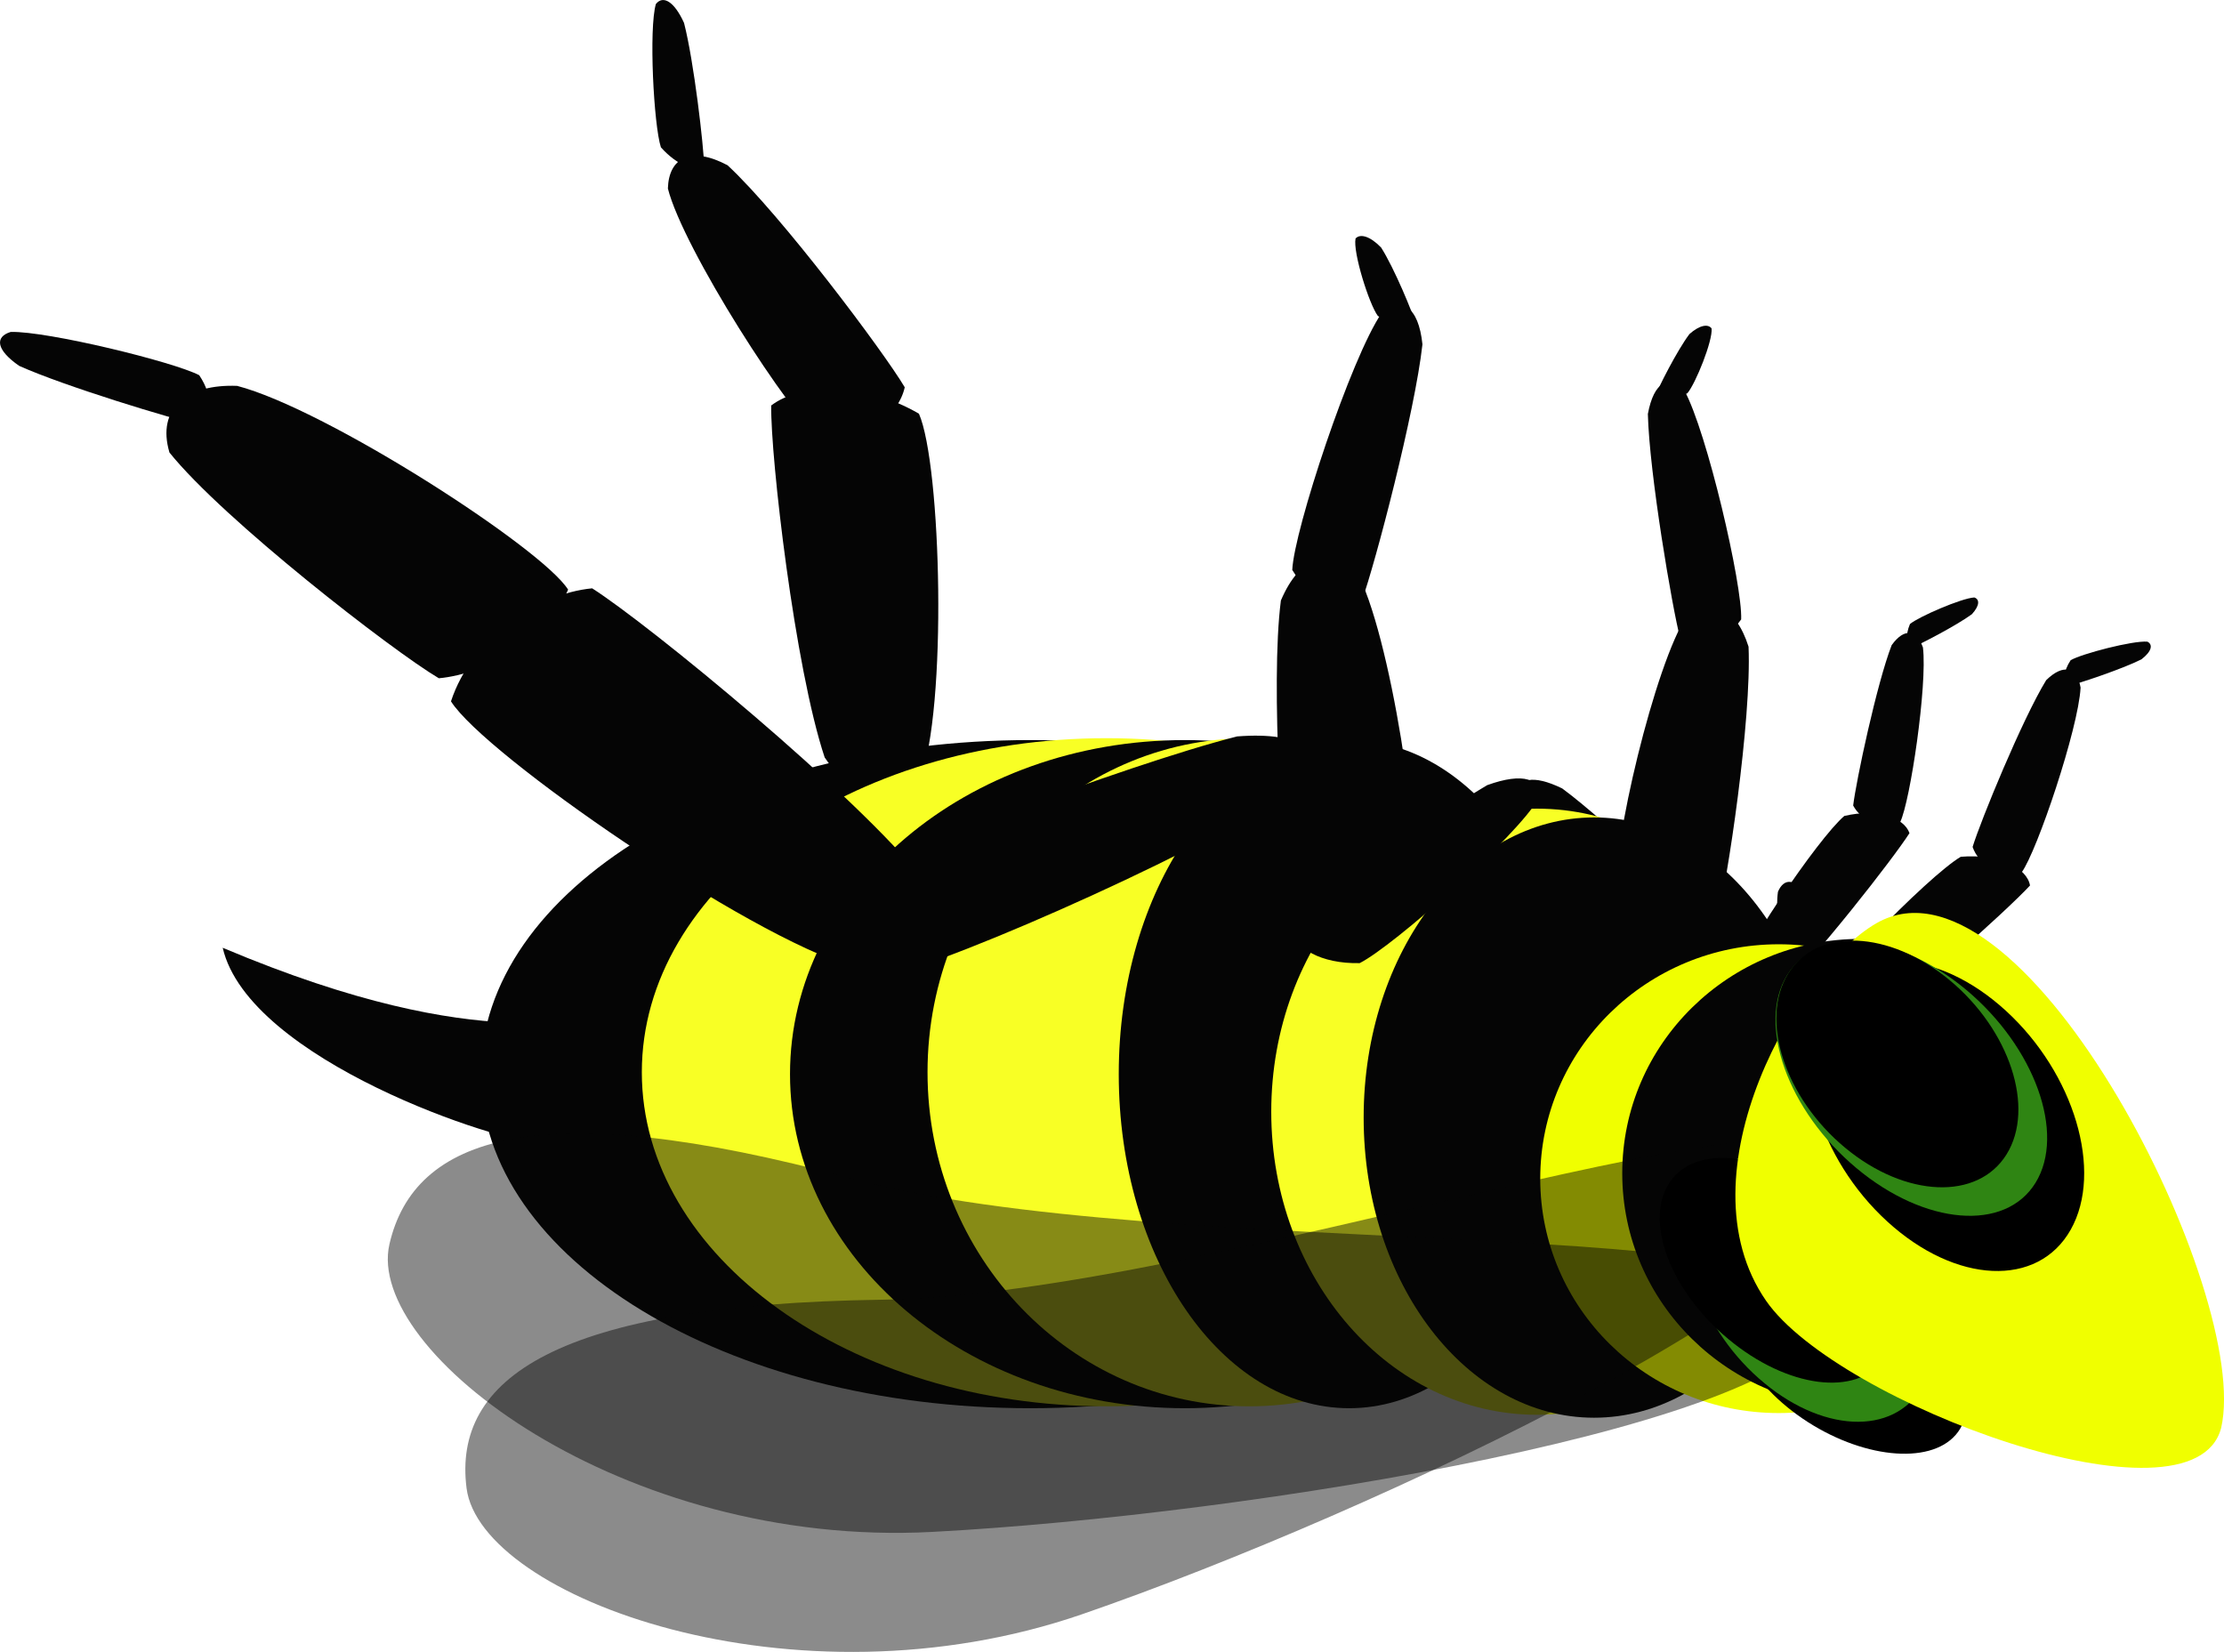
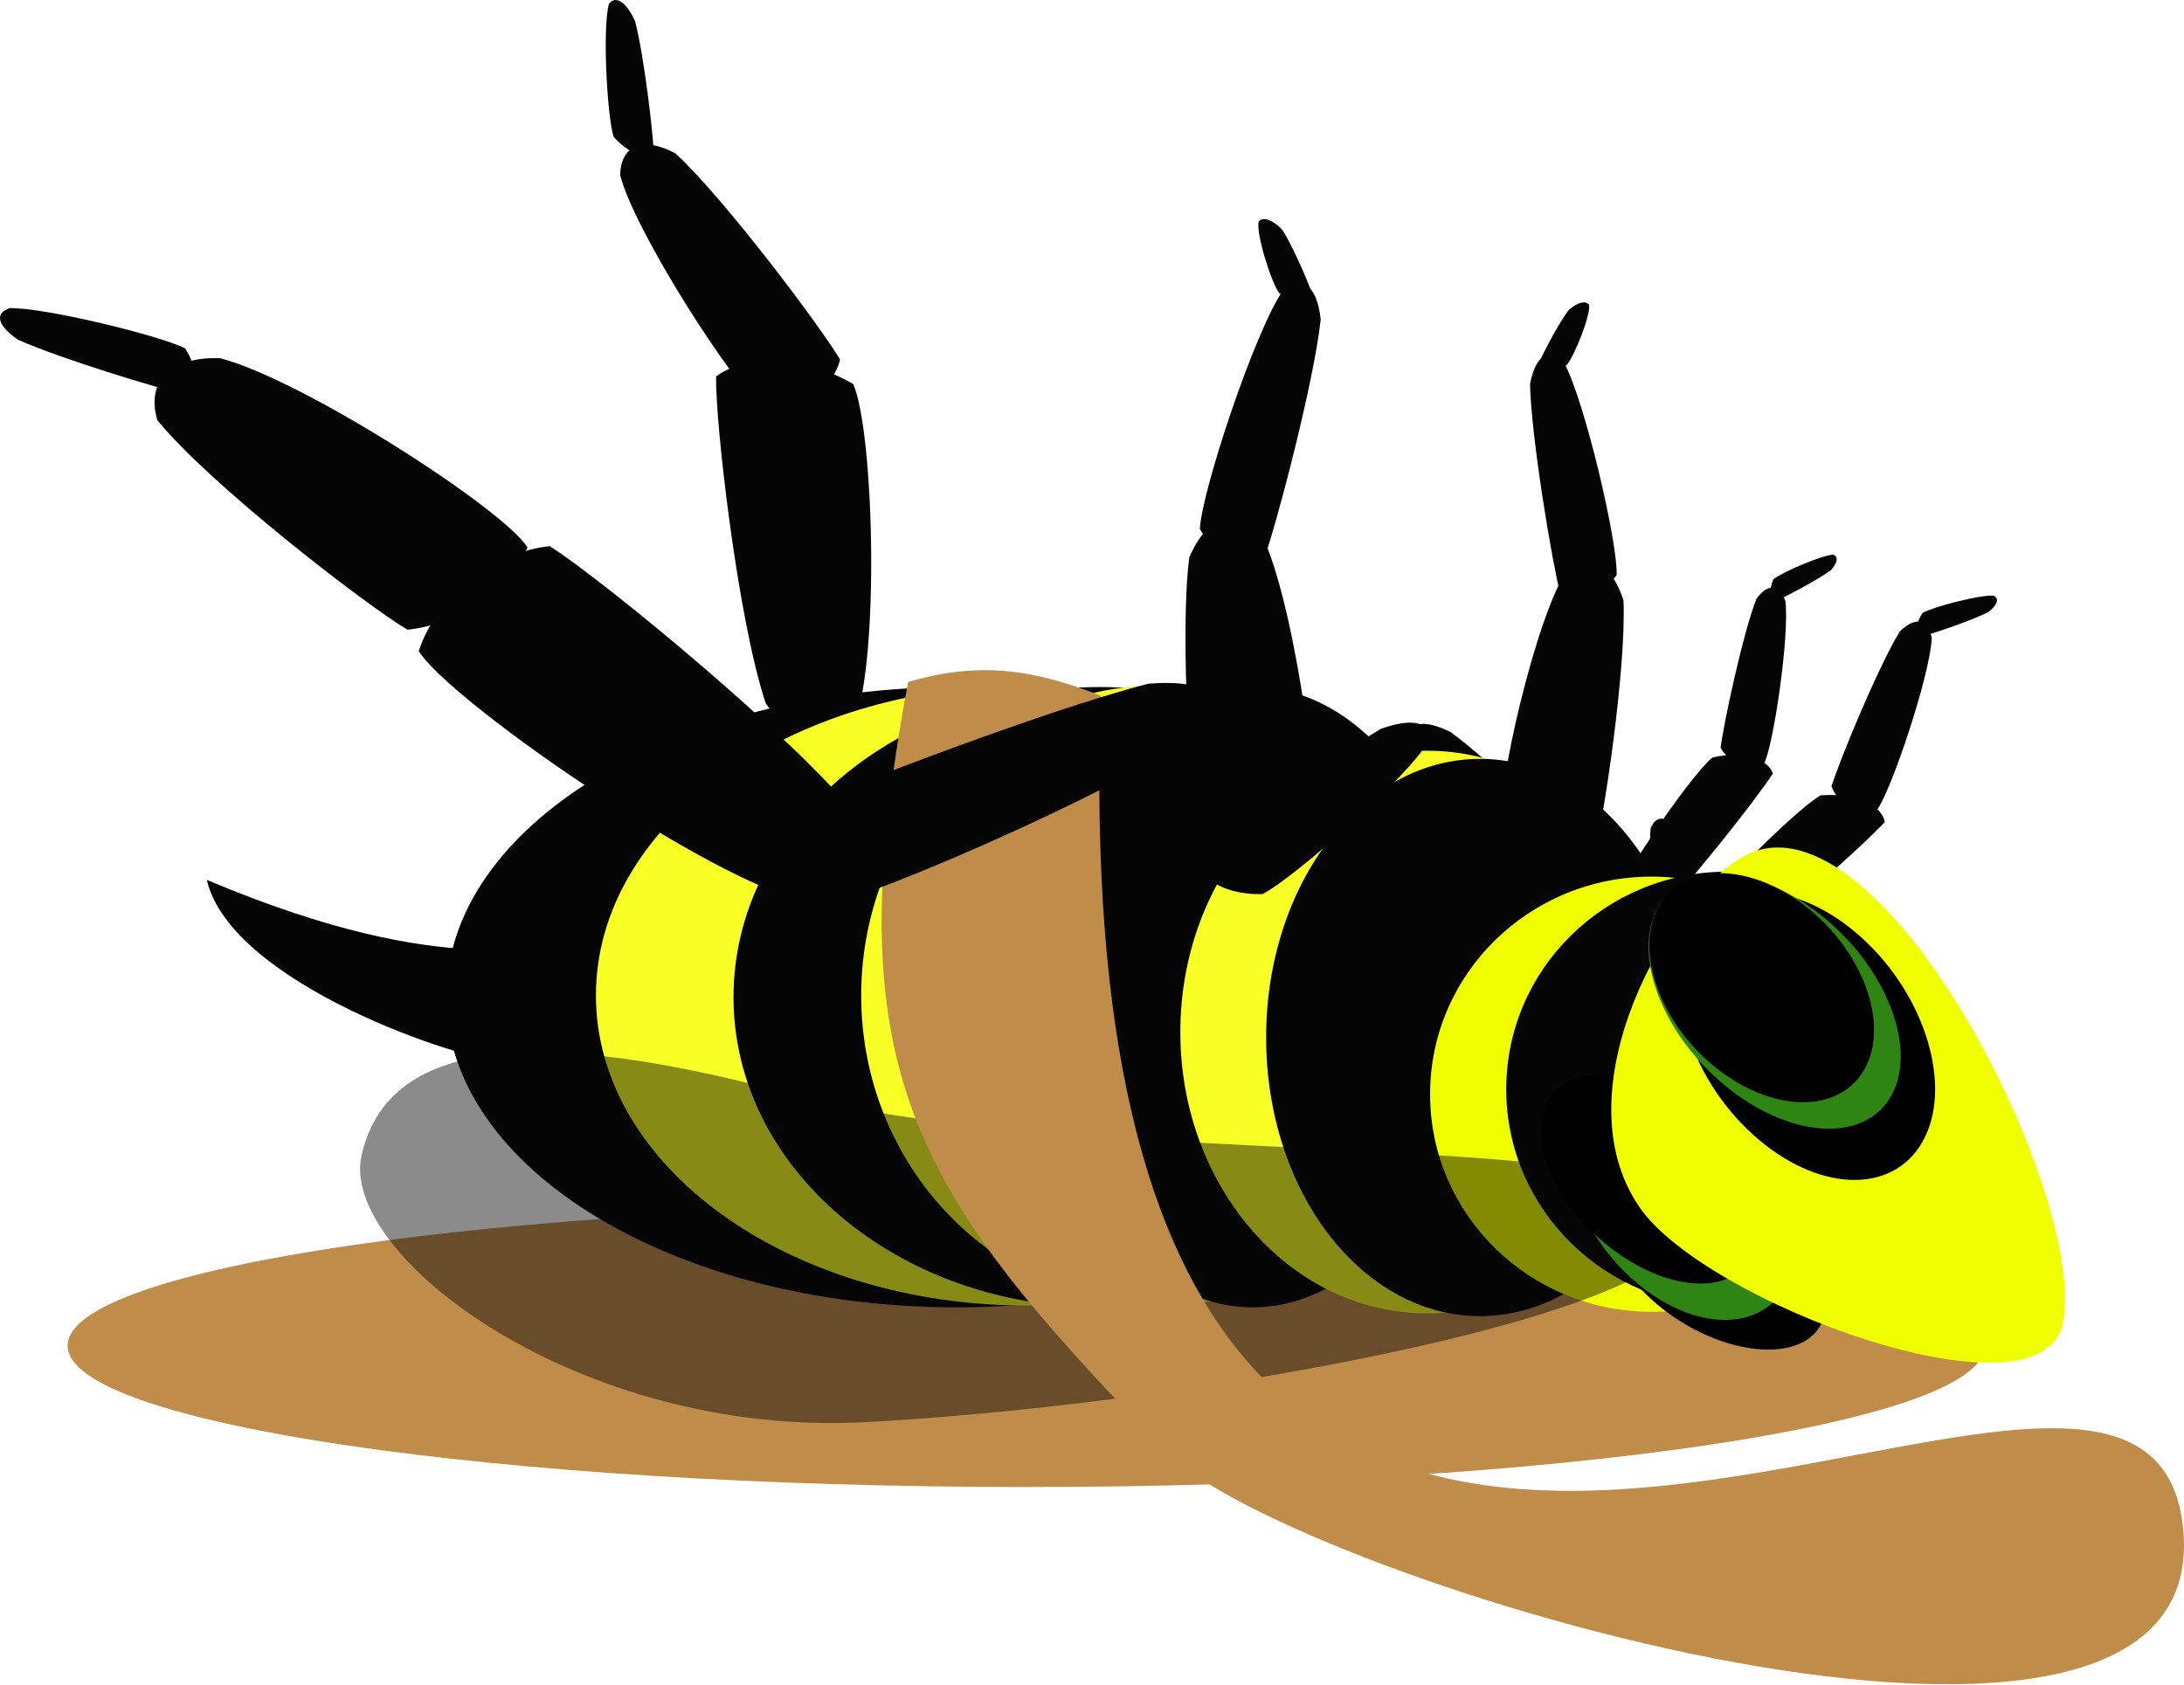
- <svg xmlns="http://www.w3.org/2000/svg" width="219.805" height="163.262" viewBox="0 0 58.157 43.196" version="1.1" id="svg5">
+ <svg xmlns="http://www.w3.org/2000/svg" width="232.48" height="179.303" viewBox="0 0 61.51 47.441" version="1.1" id="svg5">
  <defs id="defs2" />
  <g id="layer1" transform="translate(-47.67477,-94.45449)">
+     <ellipse style="fill:#bf8c4a;stroke-width:1.752;stroke-linecap:round;stroke-linejoin:round" id="path137040" cx="76.579" cy="132.358" rx="27" ry="3.981" />
    <g id="g18128" transform="matrix(0.7494822,0.4701228,0.5301583,-0.6646103,-49.40233,170.7788)">
      <path id="path18105" style="fill:#050505;stroke-width:0.068;stroke-linejoin:bevel" d="m 90.073,143.472 c -0.117,0.457 0.143,0.643 0.743,0.364 0.969,-0.724 2.982,-2.711 3.432,-3.235 0.031,-0.413 -0.314,-0.819 -0.916,-0.836 -0.582,0.378 -2.792,2.82 -3.259,3.706 z" />
      <path id="path18000" style="fill:#050505;stroke-width:0.108;stroke-linejoin:bevel" d="m 93.069,140.077 c 0.317,-0.551 0.871,-0.396 1.408,0.593 0.578,1.84 1.271,6.089 1.342,7.11 -0.391,0.406 -1.293,0.341 -2.143,-0.386 -0.406,-1.054 -0.894,-5.952 -0.608,-7.316 z" />
      <path id="path18120" style="fill:#050505;stroke-width:0.085;stroke-linejoin:bevel" d="m 93.328,153.798 c -0.451,0.465 -0.848,0.384 -0.942,-0.366 0.17,-1.428 1.086,-4.774 1.383,-5.586 0.46,-0.355 1.173,-0.373 1.612,0.144 -0.036,0.812 -1.345,4.694 -2.054,5.807 z" />
      <path id="path18122" style="fill:#050505;stroke-width:0.036;stroke-linejoin:bevel" d="m 94.026,156.105 c 0.19,0.019 0.281,-0.185 0.189,-0.562 -0.267,-0.571 -1.027,-1.692 -1.231,-1.932 -0.175,0.034 -0.364,0.327 -0.399,0.745 0.136,0.35 1.083,1.547 1.441,1.749 z" />
    </g>
    <g id="g18662" transform="matrix(0.9000649,-0.1522554,-0.3673143,-0.8492593,52.70931,240.6314)">
      <path id="path18555" style="fill:#050505;stroke-width:0.184;stroke-linejoin:bevel" d="m 76.012,134.48 c -1.031,-0.723 -1.999,-0.398 -2.313,1.108 0.241,2.724 2.053,8.894 2.674,10.358 1.066,0.503 2.782,0.241 3.903,-0.953 0.008,-1.574 -2.688,-8.628 -4.264,-10.513 z" />
      <path id="path18557" style="fill:#050505;stroke-width:0.135;stroke-linejoin:bevel" d="m 76.116,152.673 c 0.384,0.878 1.121,1.117 1.888,0.377 0.872,-1.697 2.041,-6.101 2.197,-7.23 -0.489,-0.765 -1.678,-1.372 -2.84,-1.17 -0.598,0.915 -1.538,6.226 -1.245,8.024 z" />
      <path id="path18559" style="fill:#050505;stroke-width:0.062;stroke-linejoin:bevel" d="m 77.954,158.026 c 0.293,0.219 0.525,-0.006 0.538,-0.681 -0.181,-1.149 -0.912,-3.639 -1.134,-4.213 -0.293,-0.121 -0.717,0.143 -0.949,0.756 0.067,0.677 1.061,3.469 1.544,4.139 z" />
    </g>
    <g id="g18533" transform="matrix(-0.7711296,-0.07754884,0.05788432,-0.7015841,149.1161,214.8299)">
      <g id="g18112" transform="translate(2.942308,-12.11538)">
        <path id="path17998" style="fill:#050505;stroke-width:0.167;stroke-linejoin:bevel" d="m 81.84,151.408 c -0.729,0.762 -1.6,0.499 -2.144,-0.954 -0.307,-2.671 0.059,-8.791 0.305,-10.253 0.799,-0.549 2.285,-0.388 3.446,0.715 0.301,1.536 -0.64,8.566 -1.608,10.492 z" />
        <path id="path18103" style="fill:#050505;stroke-width:0.119;stroke-linejoin:bevel" d="m 82.568,159.692 c 0.557,0.531 1.047,0.221 1.16,-1.009 -0.213,-2.183 -1.351,-7.063 -1.72,-8.212 -0.568,-0.351 -1.447,-0.054 -1.988,0.964 0.047,1.269 1.671,6.817 2.548,8.257 z" />
        <path id="path18107" style="fill:#050505;stroke-width:0.108;stroke-linejoin:bevel" d="m 87.036,144.091 c 0.102,0.627 -0.425,0.858 -1.466,0.431 -1.611,-1.06 -4.834,-3.915 -5.534,-4.661 0.046,-0.561 0.786,-1.081 1.904,-1.055 0.981,0.56 4.455,4.047 5.096,5.285 z" />
      </g>
      <path id="path18118" style="fill:#050505;stroke-width:0.044;stroke-linejoin:bevel" d="m 84.765,149.967 c 0.133,0.164 0.415,0.076 0.728,-0.29 0.371,-0.653 0.91,-2.12 0.992,-2.467 -0.176,-0.11 -0.628,-0.03 -1.084,0.268 -0.25,0.379 -0.716,2.05 -0.636,2.488 z" />
    </g>
    <g id="g18138" transform="matrix(0.729948,0.3304075,0.3609293,-0.6690784,-25.67379,183.4574)">
      <path id="path18130" style="fill:#050505;stroke-width:0.068;stroke-linejoin:bevel" d="m 90.073,143.472 c -0.117,0.457 0.143,0.643 0.743,0.364 0.969,-0.724 2.982,-2.711 3.432,-3.235 0.031,-0.413 -0.314,-0.819 -0.916,-0.836 -0.582,0.378 -2.792,2.82 -3.259,3.706 z" />
      <path id="path18132" style="fill:#050505;stroke-width:0.108;stroke-linejoin:bevel" d="m 93.069,140.077 c 0.317,-0.551 0.871,-0.396 1.408,0.593 0.578,1.84 1.271,6.089 1.342,7.11 -0.391,0.406 -1.293,0.341 -2.143,-0.386 -0.406,-1.054 -0.894,-5.952 -0.608,-7.316 z" />
      <path id="path18134" style="fill:#050505;stroke-width:0.085;stroke-linejoin:bevel" d="m 93.328,153.798 c -0.451,0.465 -0.848,0.384 -0.942,-0.366 0.17,-1.428 1.086,-4.774 1.383,-5.586 0.46,-0.355 1.173,-0.373 1.612,0.144 -0.036,0.812 -1.345,4.694 -2.054,5.807 z" />
      <path id="path18136" style="fill:#050505;stroke-width:0.036;stroke-linejoin:bevel" d="m 94.026,156.105 c 0.19,0.019 0.281,-0.185 0.189,-0.562 -0.267,-0.571 -1.027,-1.692 -1.231,-1.932 -0.175,0.034 -0.364,0.327 -0.399,0.745 0.136,0.35 1.083,1.547 1.441,1.749 z" />
    </g>
    <path id="path1868" style="fill:#050505;stroke-width:0.157;stroke-linejoin:bevel" d="m 63.991,122.969 c 0.328,-0.542 0.7,-1.338 -0.172,-1.733 -0.926,-0.419 -3.284,0.973 -10.321,-1.998 0.684,2.942 7.297,5.129 8.372,5.111 1.075,-0.018 1.809,-0.864 2.122,-1.38 z" />
    <g id="g4846" transform="matrix(0.9180367,0,0,-0.8140776,4.132288,223.4255)">
      <ellipse style="fill:#050505;fill-opacity:1;stroke-width:0.277;stroke-linejoin:bevel" id="path846" cx="76.773" cy="123.923" rx="15.65" ry="10.731" />
      <ellipse style="fill:#f8ff25;fill-opacity:1;stroke-width:0.254;stroke-linejoin:bevel" id="ellipse1398" cx="78.945" cy="123.984" rx="13.233" ry="10.731" />
      <ellipse style="fill:#050505;fill-opacity:1;stroke-width:0.234;stroke-linejoin:bevel" id="ellipse1840" cx="81.178" cy="123.923" rx="11.245" ry="10.731" />
      <ellipse style="fill:#f8ff25;fill-opacity:1;stroke-width:0.212;stroke-linejoin:bevel" id="ellipse1842" cx="83.014" cy="123.984" rx="9.164" ry="10.731" />
      <ellipse style="fill:#050505;fill-opacity:1;stroke-width:0.179;stroke-linejoin:bevel" id="ellipse1844" cx="85.86" cy="123.923" rx="6.563" ry="10.731" />
    </g>
    <g id="g4839" transform="matrix(0.9180367,0,0,-0.8140776,-7.327706,223.4753)">
      <ellipse style="fill:#f8ff25;fill-opacity:1;stroke-width:0.183;stroke-linejoin:bevel" id="ellipse4835" cx="103.697" cy="122.777" rx="7.573" ry="9.735" />
      <ellipse style="fill:#050505;fill-opacity:1;stroke-width:0.17;stroke-linejoin:bevel" id="ellipse4833" cx="105.319" cy="122.589" rx="6.563" ry="9.641" />
    </g>
    <g id="g14903" transform="matrix(0.9180367,0,0,-0.8140776,-1.107122,224.8203)">
      <ellipse style="fill:#f0ff00;fill-opacity:1;stroke-width:0.308;stroke-linejoin:bevel" id="path9417" cx="103.803" cy="122.279" rx="6.793" ry="7.529" />
      <ellipse style="fill:#050505;fill-opacity:1;stroke-width:0.308;stroke-linejoin:bevel" id="ellipse11237" cx="106.139" cy="122.452" rx="6.793" ry="7.529" />
    </g>
+     <path id="path882" style="fill:#050505;fill-opacity:0.462;stroke-width:0.207;stroke-linejoin:bevel" d="m 95.444,128.912 c 0.642,-2.808 -17.26,-1.41 -25.535,-3.649 -8.194,-2.218 -11.409,-1.078 -12.051,1.729 -0.642,2.808 6.104,7.948 14.191,7.521 8.291,-0.438 22.753,-2.793 23.395,-5.601 z" />
+     <g id="g131535" transform="matrix(-0.3310393,-0.0305363,-0.02739256,0.2969584,98.60827,94.91658)">
+       <g id="g131576">
+         <path id="path126595" style="fill:#bf8c4a;stroke-width:10.439;stroke-linecap:round;stroke-linejoin:round" d="m 43.014,140.579 c -11.474,10.933 -92.401,29.404 -86.321,-1.995 6.704,-34.618 90.883,62.147 97.721,-68.557 5.622,-1.787 10.274,-2.312 16.355,0.384 3.117,37.133 -4.062,47.593 -27.755,70.168 z" />
+       </g>
+     </g>
    <path id="path18002" style="fill:#050505;stroke-width:0.159;stroke-linejoin:bevel" d="m 81.696,114.941 c 0.608,-0.817 0.064,-1.362 -1.67,-1.23 -2.982,0.755 -9.498,3.273 -11.009,3.992 -0.357,0.791 0.259,1.827 1.8,2.277 1.752,-0.342 9.082,-3.619 10.879,-5.04 z" />
    <g id="g887" transform="matrix(0.9180006,-0.00721441,-0.00813571,-0.8140456,5.327755,223.7297)">
      <path id="rect15412" style="fill:#050505;stroke-width:0.238;stroke-linejoin:bevel" d="m 71.551,127.118 c 1.657,-0.109 2.609,0.878 2.076,2.72 -1.922,2.801 -7.778,8.316 -9.394,9.5 -1.566,-0.153 -3.443,-1.562 -4.054,-3.594 0.936,-1.716 8.37,-7.611 11.372,-8.626 z" />
      <path id="path18114" style="fill:#050505;stroke-width:0.195;stroke-linejoin:bevel" d="m 54.178,145.931 c -1.428,0.075 -2.307,-0.697 -1.947,-2.124 1.51,-2.163 6.275,-6.41 7.609,-7.319 1.364,0.128 3.066,1.233 3.707,2.814 -0.716,1.326 -6.827,5.859 -9.369,6.629 z" />
      <path id="path18116" style="fill:#050505;stroke-width:0.08;stroke-linejoin:bevel" d="m 47.743,147.72 c -0.457,-0.152 -0.423,-0.571 0.233,-1.092 1.285,-0.666 4.347,-1.745 5.096,-1.936 0.36,0.225 0.445,0.881 0.029,1.591 -0.725,0.436 -4.3,1.456 -5.358,1.438 z" />
    </g>
    <g id="g18545" transform="matrix(0.9180367,0,0,-0.8140776,5.304693,222.7756)">
      <g id="g18541" transform="translate(2.942308,-12.11538)">
        <path id="path18535" style="fill:#050505;stroke-width:0.167;stroke-linejoin:bevel" d="m 81.84,151.408 c -0.729,0.762 -1.6,0.499 -2.144,-0.954 -0.307,-2.671 0.059,-8.791 0.305,-10.253 0.799,-0.549 2.285,-0.388 3.446,0.715 0.301,1.536 -0.64,8.566 -1.608,10.492 z" />
        <path id="path18537" style="fill:#050505;stroke-width:0.119;stroke-linejoin:bevel" d="m 82.568,159.692 c 0.557,0.531 1.047,0.221 1.16,-1.009 -0.213,-2.183 -1.351,-7.063 -1.72,-8.212 -0.568,-0.351 -1.447,-0.054 -1.988,0.964 0.047,1.269 1.671,6.817 2.548,8.257 z" />
        <path id="path18539" style="fill:#050505;stroke-width:0.108;stroke-linejoin:bevel" d="m 87.036,144.091 c 0.102,0.627 -0.425,0.858 -1.466,0.431 -1.611,-1.06 -4.834,-3.915 -5.534,-4.661 0.046,-0.561 0.786,-1.081 1.904,-1.055 0.981,0.56 4.455,4.047 5.096,5.285 z" />
      </g>
      <path id="path18543" style="fill:#050505;stroke-width:0.044;stroke-linejoin:bevel" d="m 84.765,149.967 c 0.133,0.164 0.415,0.076 0.728,-0.29 0.371,-0.653 0.91,-2.12 0.992,-2.467 -0.176,-0.11 -0.628,-0.03 -1.084,0.268 -0.25,0.379 -0.716,2.05 -0.636,2.488 z" />
    </g>
-     <path id="path15388" style="fill:#050505;fill-opacity:0.462;stroke-width:0.207;stroke-linejoin:bevel" d="m 96.31,124.961 c -0.361,-2.847 -16.915,3.358 -25.565,3.48 -8.566,0.121 -11.231,2.08 -10.87,4.927 0.361,2.847 8.562,5.902 16.11,3.293 7.739,-2.674 20.687,-8.853 20.326,-11.7 z" />
-     <path id="path882" style="fill:#050505;fill-opacity:0.462;stroke-width:0.207;stroke-linejoin:bevel" d="m 95.444,128.912 c 0.642,-2.808 -17.26,-1.41 -25.535,-3.649 -8.194,-2.218 -11.409,-1.078 -12.051,1.729 -0.642,2.808 6.104,7.948 14.191,7.521 8.291,-0.438 22.753,-2.793 23.395,-5.601 z" />
    <ellipse style="fill:#000000;fill-opacity:1;stroke-width:0.054;stroke-linejoin:bevel" id="ellipse8524" cx="-158.795" cy="53.68" rx="3.333" ry="1.921" transform="matrix(-0.8260791,-0.5635541,-0.6540961,0.7564114,0,0)" />
    <g id="g1908" transform="matrix(-0.3358899,1.195061,1.000849,0.4010682,22.42295,-46.36987)">
      <ellipse style="fill:#2f8513;fill-opacity:1;stroke-width:0.06;stroke-linejoin:bevel" id="ellipse9386" cx="-135.416" cy="70.236" rx="3.431" ry="2.276" transform="matrix(-0.3093539,-0.950947,0.9605961,-0.277948,0,0)" />
    </g>
    <ellipse style="fill:#000000;fill-opacity:1;stroke-width:0.06;stroke-linejoin:bevel" id="ellipse1905" cx="-151.075" cy="37.943" rx="3.631" ry="2.203" transform="matrix(-0.7682836,-0.6401096,-0.577864,0.8161331,0,0)" />
    <path id="ellipse4848" style="fill:#f0ff00;stroke-width:0.127;stroke-linejoin:bevel" d="m 96.843,118.541 c -2.137,1.115 -5.282,6.614 -2.985,9.929 1.858,2.682 11.164,6.129 11.899,3.325 0.809,-3.507 -5.071,-15.187 -8.914,-13.253 z" />
    <ellipse style="fill:#000000;fill-opacity:1;stroke-width:0.08;stroke-linejoin:bevel" id="ellipse4850" cx="-150.43" cy="25.401" rx="4.401" ry="3.162" transform="matrix(-0.7380666,-0.6747279,-0.4902027,0.8716085,0,0)" />
    <ellipse style="fill:#2f8513;fill-opacity:1;stroke-width:0.073;stroke-linejoin:bevel" id="ellipse8628" cx="-148.984" cy="31.893" rx="4.233" ry="2.738" transform="matrix(-0.7675536,-0.6409848,-0.5235612,0.8519881,0,0)" />
    <ellipse style="fill:#000000;fill-opacity:1;stroke-width:0.066;stroke-linejoin:bevel" id="ellipse1903" cx="-148.526" cy="32.448" rx="3.707" ry="2.583" transform="matrix(-0.7703035,-0.6376774,-0.5276028,0.8494912,0,0)" />
  </g>
</svg>
